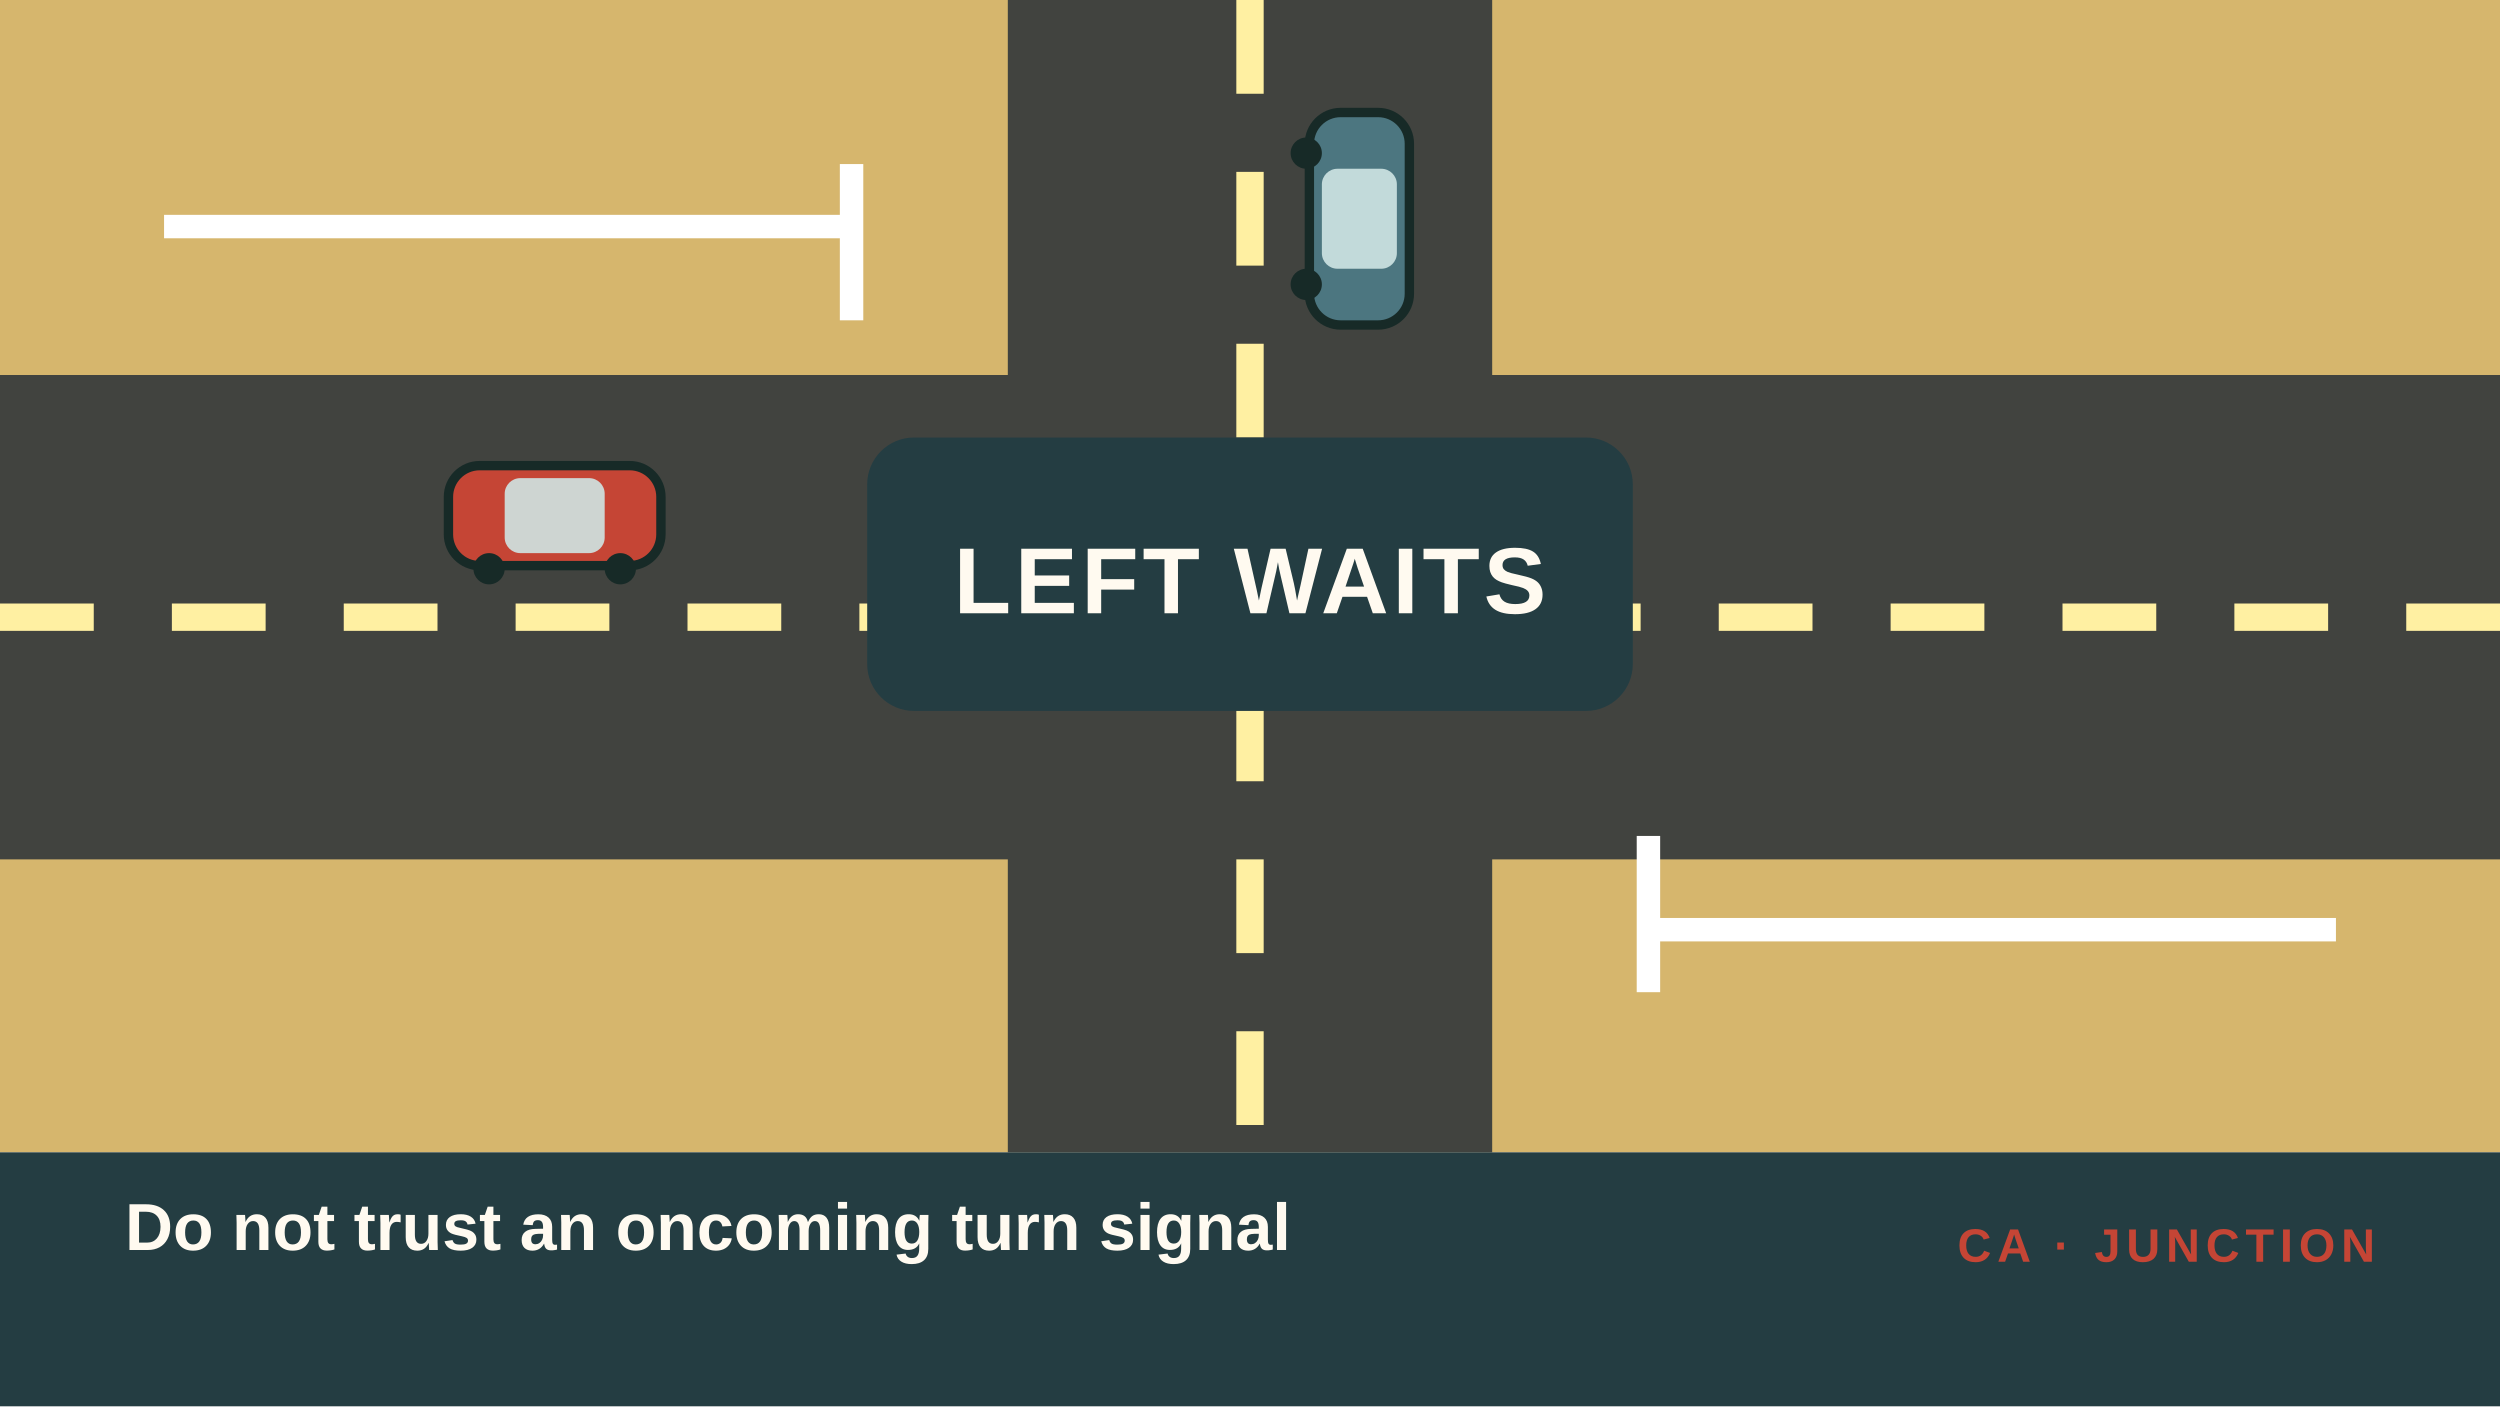
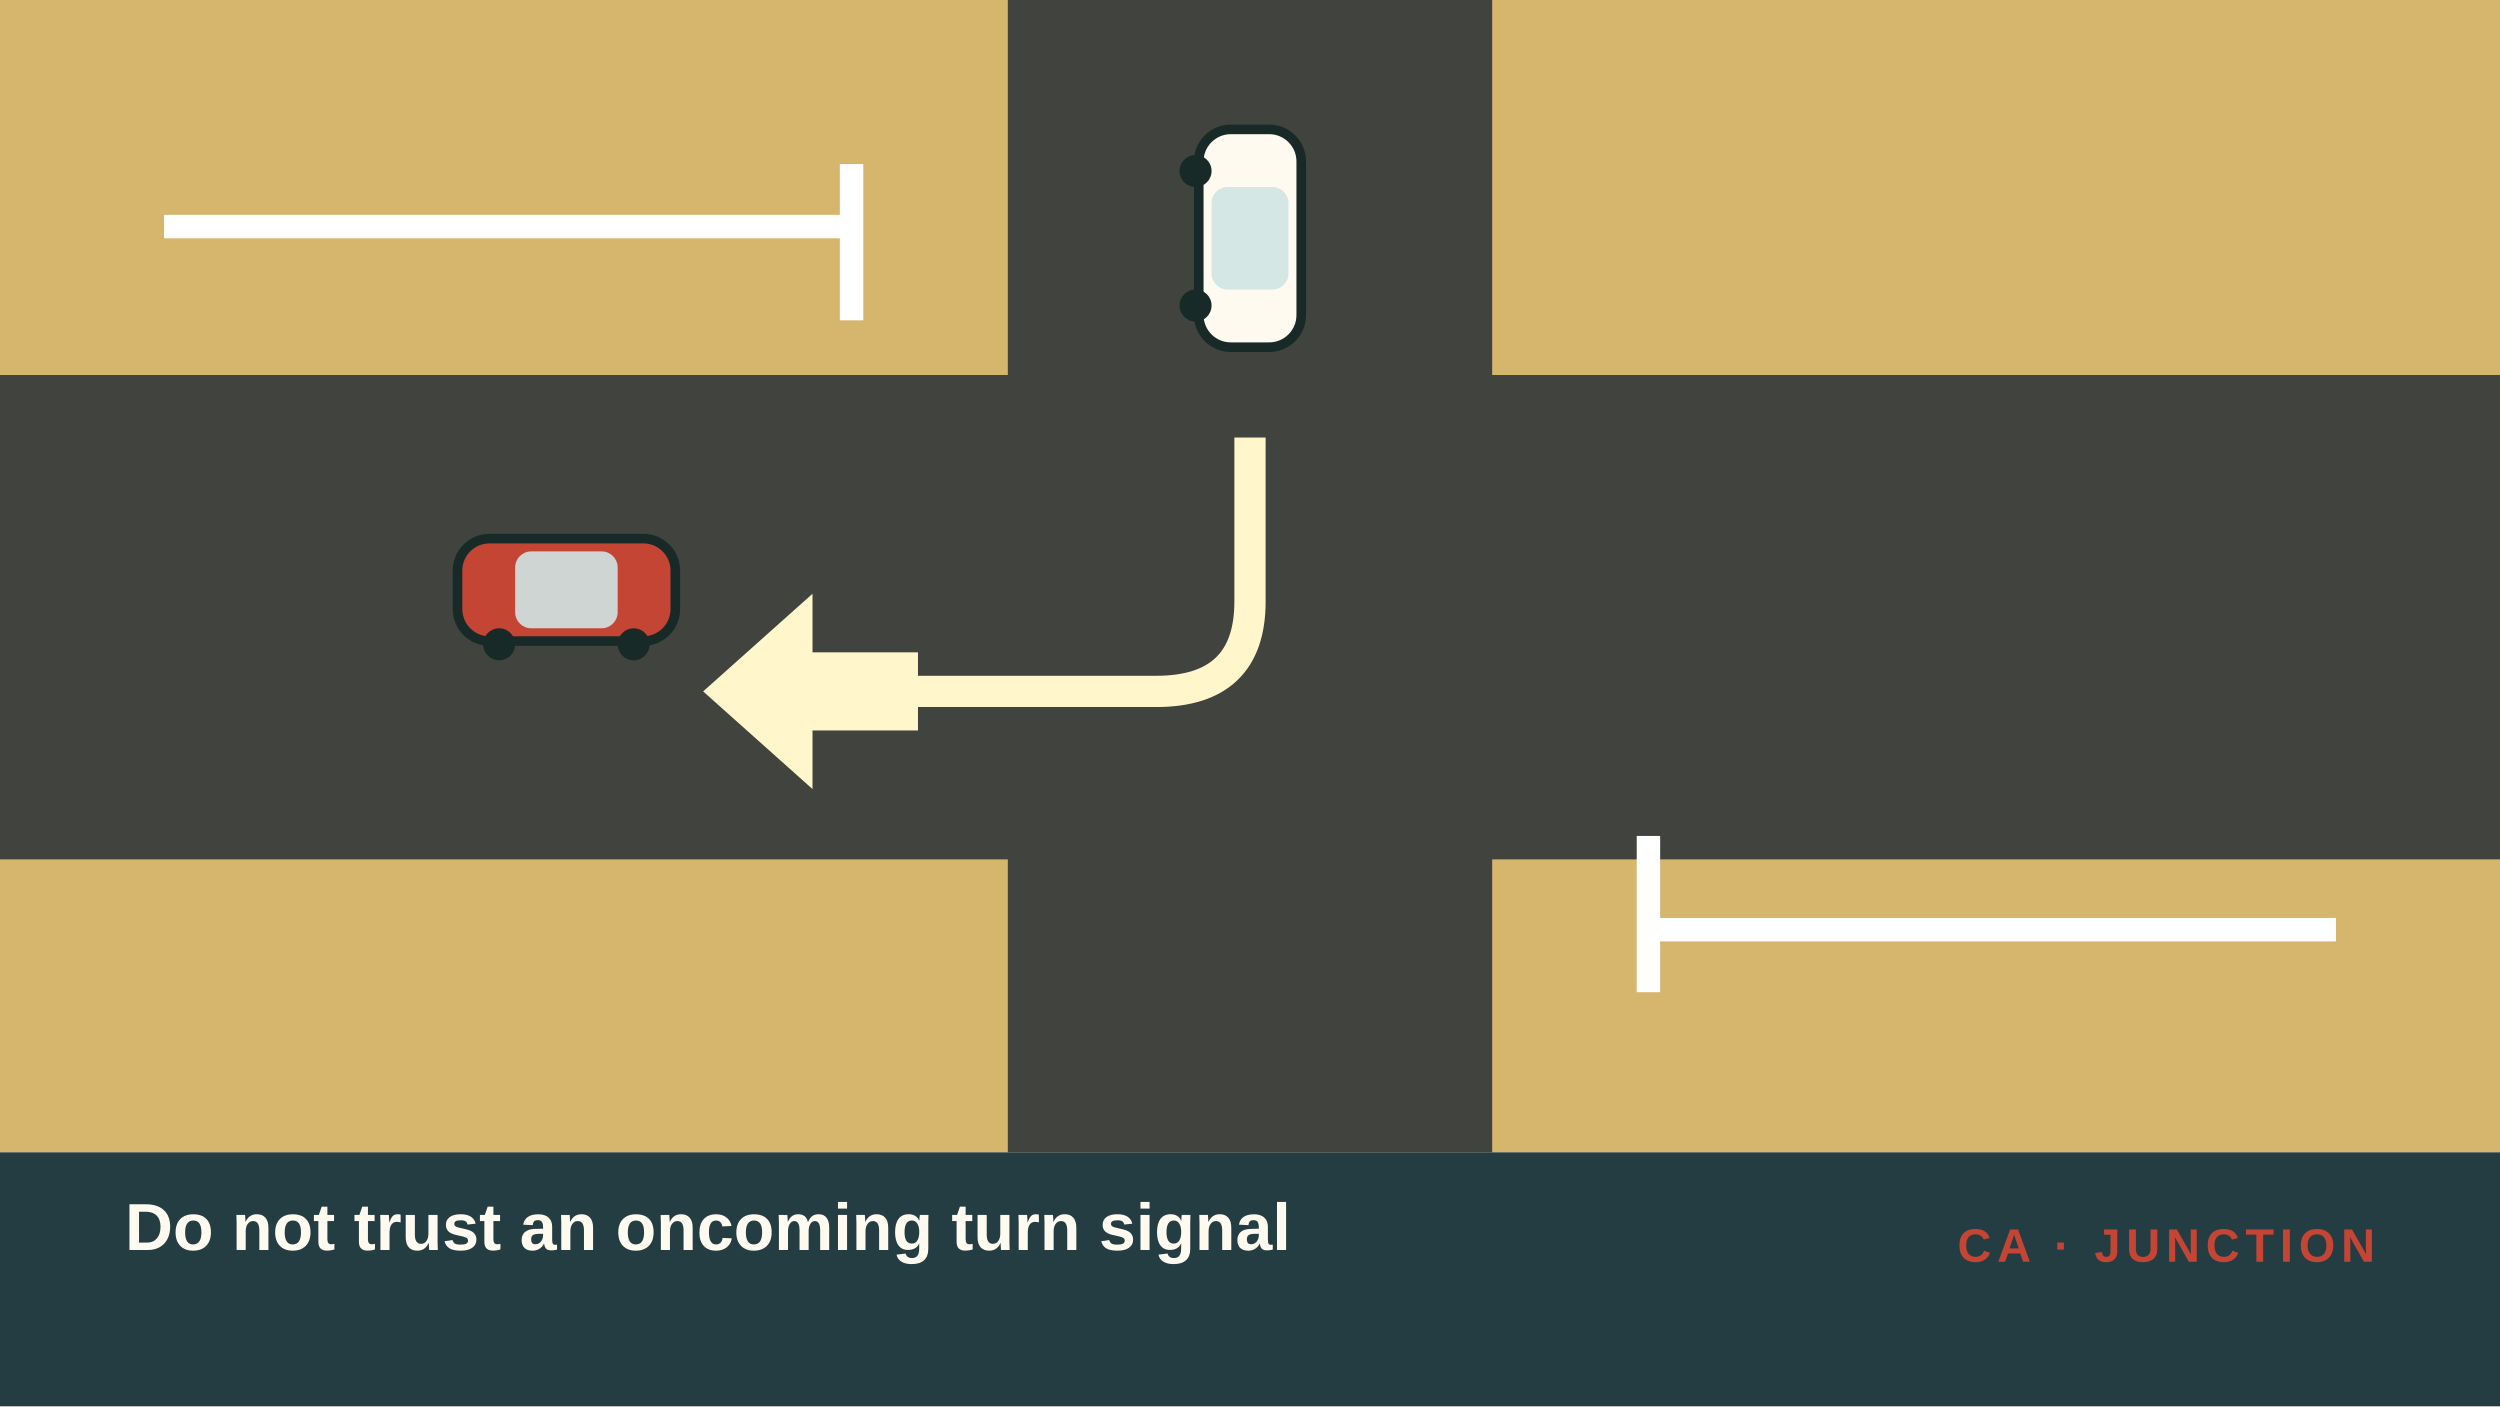
<svg xmlns="http://www.w3.org/2000/svg" viewBox="0 0 640 360" data-card-id="right-way-03" role="img" aria-labelledby="title-right-way-03">
  <rect width="640" height="295" fill="#d6b66d" />
  <path d="M0 96H640V220H0ZM258 0H382V295H258Z" fill="#41433f" />
-   <path d="M0 158H640M320 0V295" stroke="#fff0a2" stroke-width="7" stroke-dasharray="24 20" />
  <path d="M218 42V82M422 214V254M42 58H218M422 238H598" stroke="#fff" stroke-width="6" />
-   <g transform="translate(142 132) rotate(0) scale(0.8)">
+   <g transform="translate(145 151) rotate(0) scale(0.82)">
    <rect x="-34" y="-16" width="68" height="32" rx="10" fill="#c54535" stroke="#172a27" stroke-width="3" />
    <rect x="-16" y="-12" width="32" height="24" rx="5" fill="#cfe4e3" opacity=".9" />
    <circle cx="-21" cy="17" r="5" fill="#172a27" />
    <circle cx="21" cy="17" r="5" fill="#172a27" />
  </g>
-   <g transform="translate(348 56) rotate(90) scale(0.8)">
-     <rect x="-34" y="-16" width="68" height="32" rx="10" fill="#4c7680" stroke="#172a27" stroke-width="3" />
+   <g transform="translate(320 61) rotate(90) scale(0.82)">
+     <rect x="-34" y="-16" width="68" height="32" rx="10" fill="#fffaf0" stroke="#172a27" stroke-width="3" />
    <rect x="-16" y="-12" width="32" height="24" rx="5" fill="#cfe4e3" opacity=".9" />
    <circle cx="-21" cy="17" r="5" fill="#172a27" />
    <circle cx="21" cy="17" r="5" fill="#172a27" />
  </g>
-   <rect x="222" y="112" width="196" height="70" rx="12" fill="#243d42" />
-   <text x="320" y="157" fill="#fffaf0" font-family="Arial, sans-serif" font-size="24" font-weight="800" text-anchor="middle" letter-spacing="1">LEFT WAITS</text>
+   <path data-movement="unprotected-left-yield" d="M320 112V154Q320 177 296 177H232" fill="none" stroke="#fff7cb" stroke-width="8" />
+   <g transform="translate(215 177)">
+     <path d="M20 -10H-7V-25L-35 0L-7 25V10H20Z" fill="#fff7cb" />
+   </g>
  <rect y="295" width="640" height="65" fill="#243d42" />
  <text x="608" y="323" fill="#c54535" font-family="Arial, sans-serif" font-size="12" font-weight="800" text-anchor="end" letter-spacing="1.5">CA · JUNCTION</text>
  <text x="32" y="320" fill="#fffaf0" font-family="Arial, sans-serif" font-size="17" font-weight="700">
    <tspan x="32" dy="0">Do not trust an oncoming turn signal</tspan>
  </text>
</svg>
